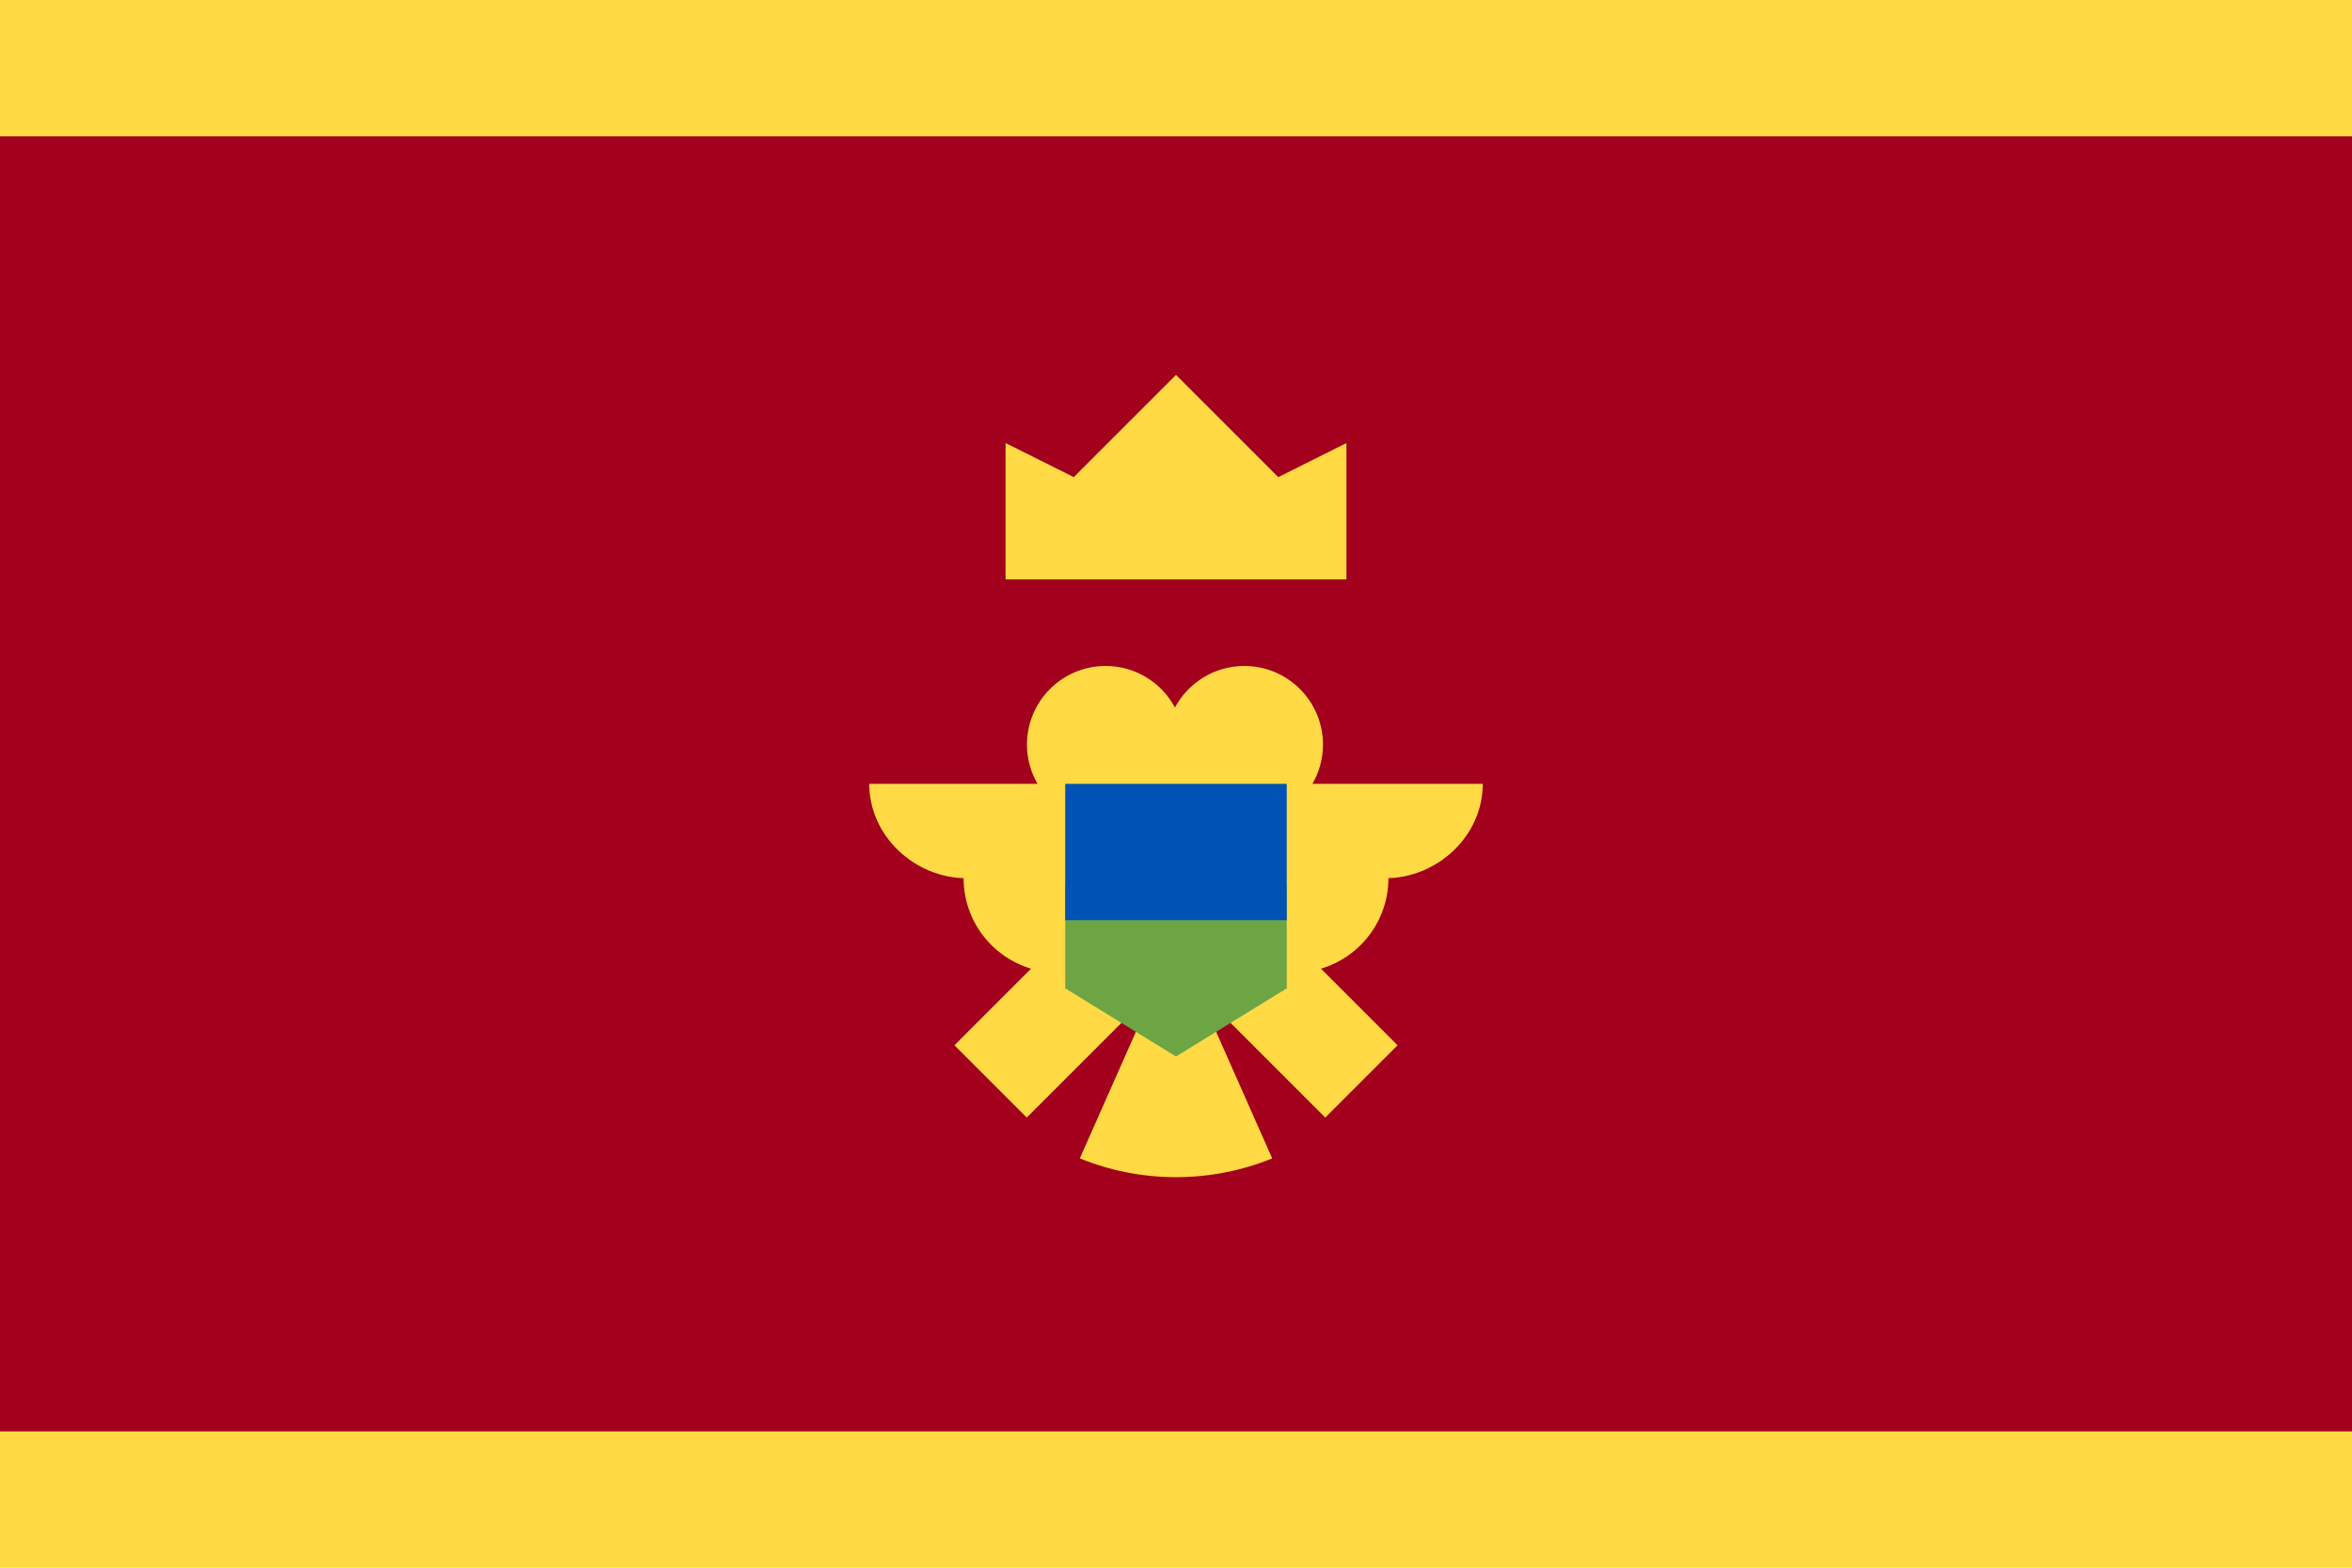
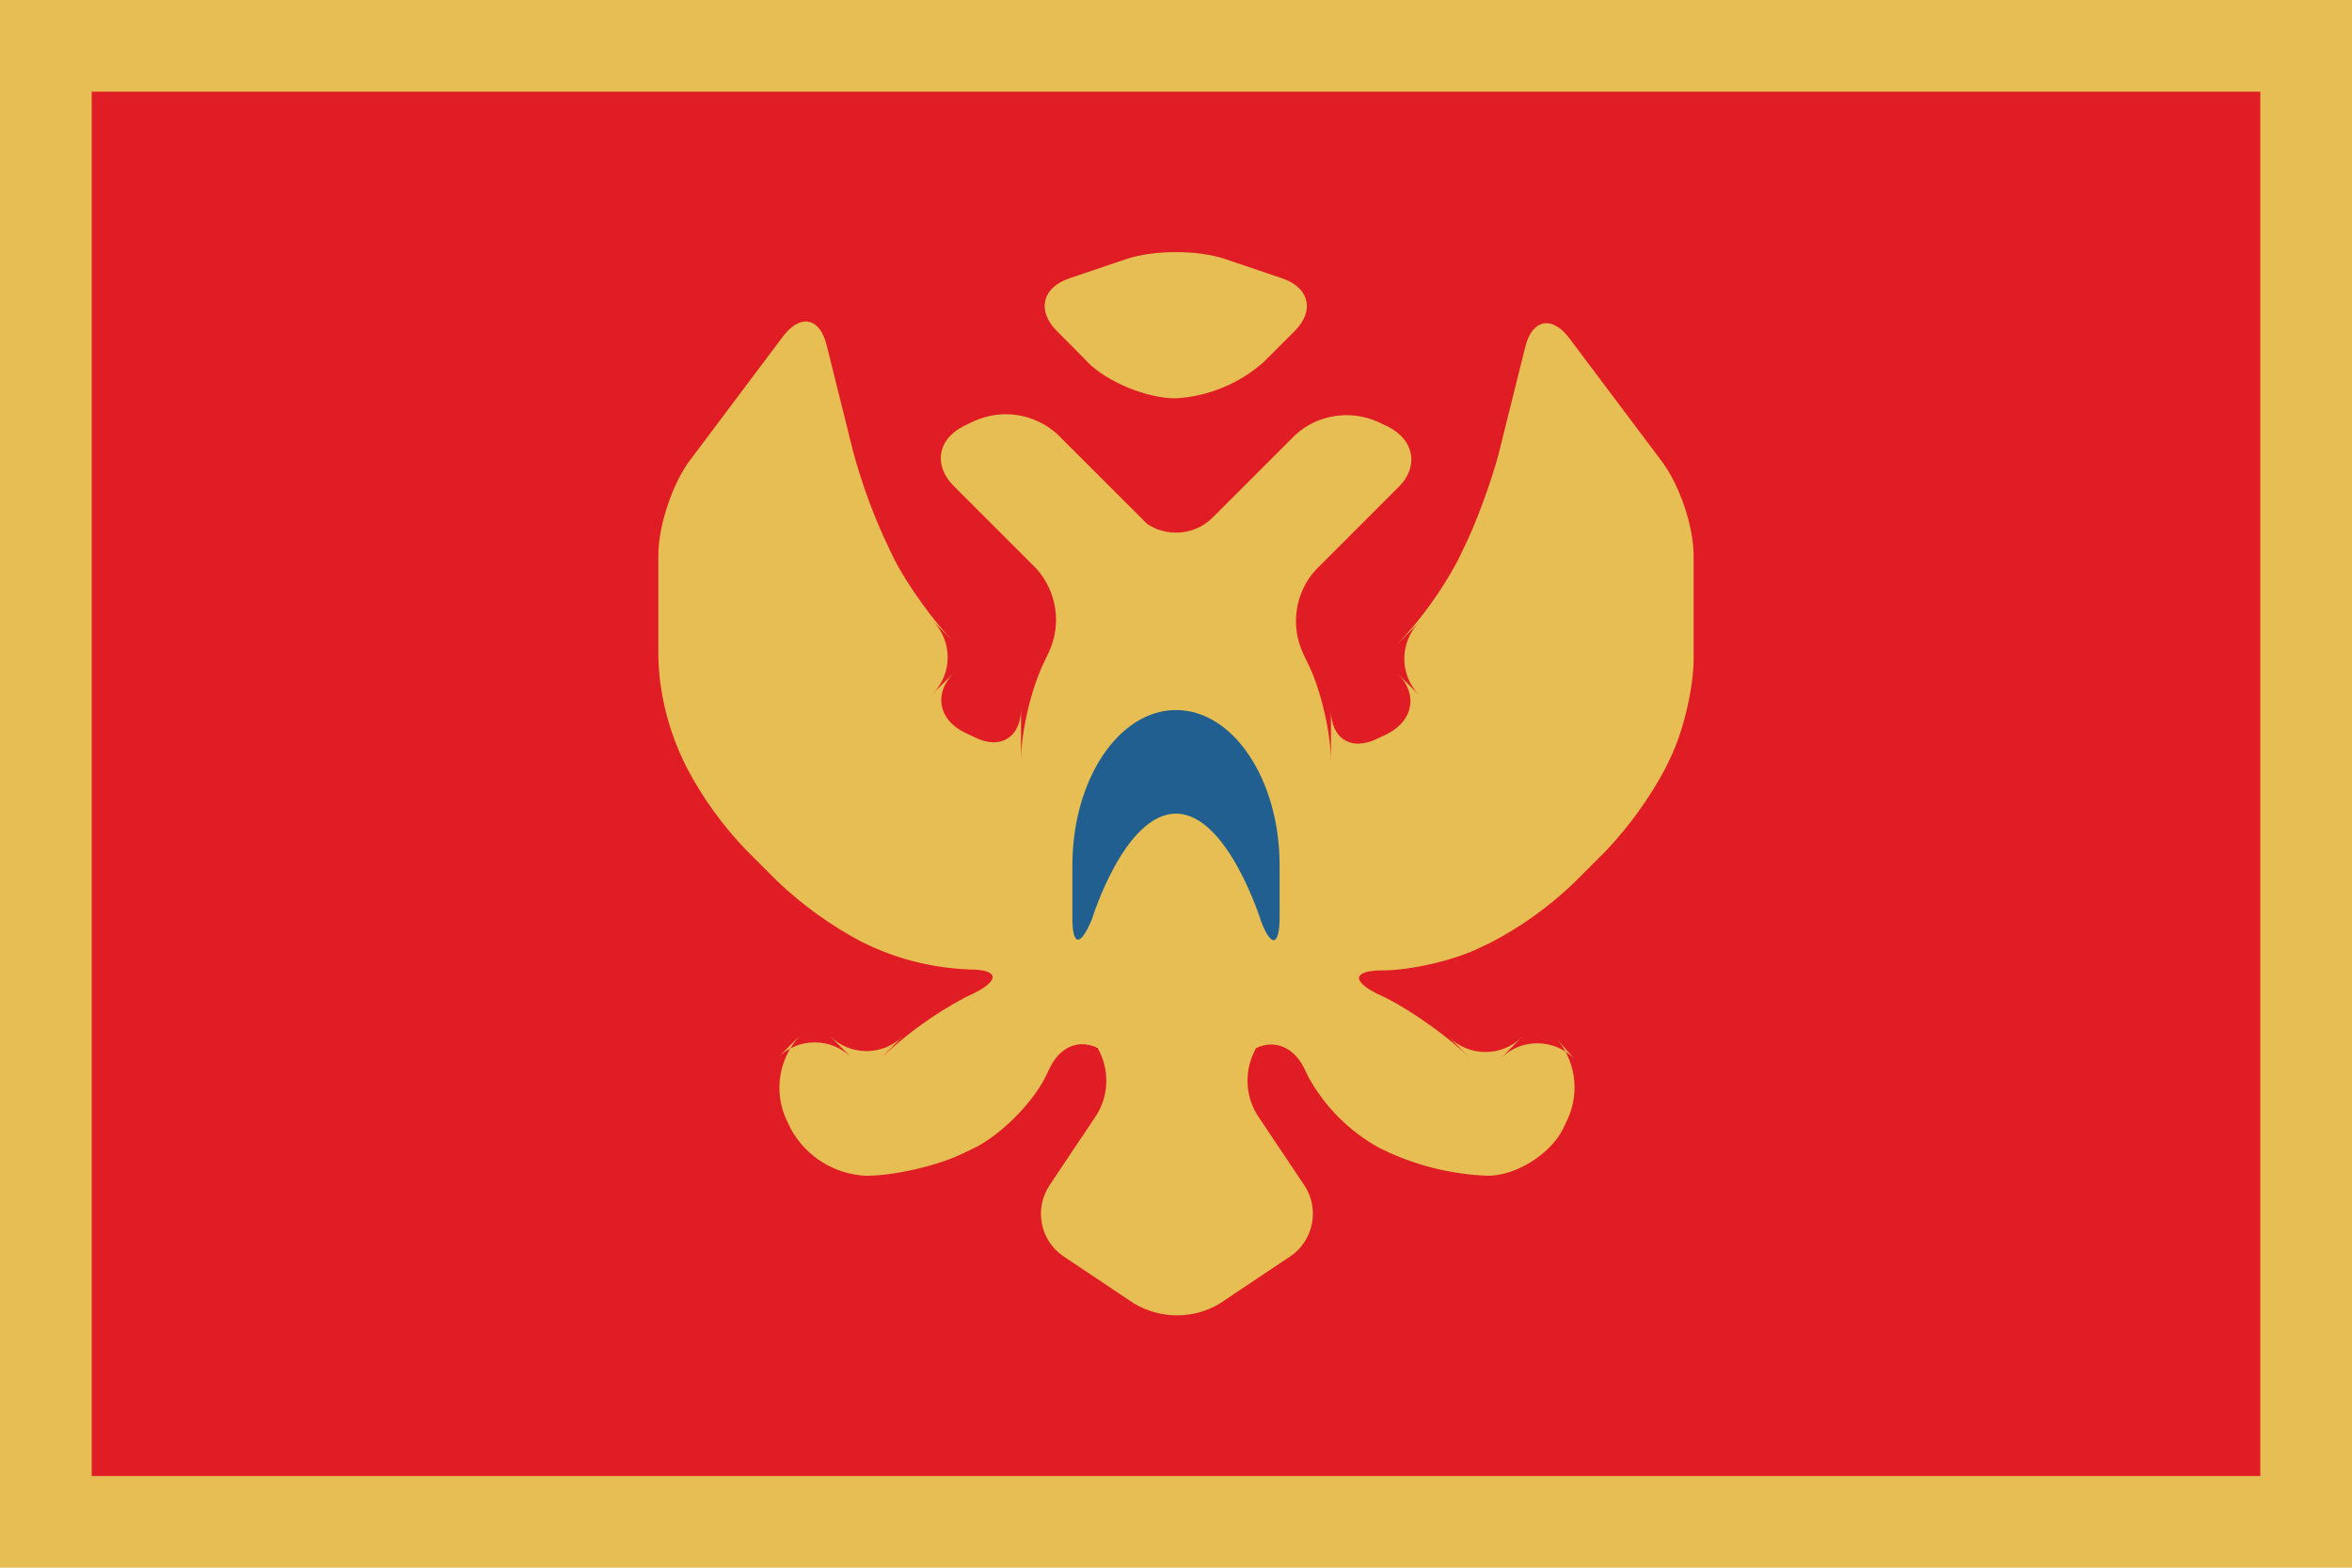
- <svg xmlns="http://www.w3.org/2000/svg" viewBox="0 85.333 512 341.333">
-   <rect y="85.337" fill="#FFDA44" width="512" height="341.326" />
-   <rect y="115.011" fill="#A2001D" width="512" height="281.978" />
-   <g>
-     <polygon fill="#FFDA44" points="218.899,211.478 293.101,211.478 293.101,181.797 278.261,189.217 256,166.957    233.739,189.217 218.899,181.797  " />
-     <path fill="#FFDA44" d="M322.783,256h-37.088c1.455-2.515,2.3-5.427,2.3-8.543c0-9.458-7.668-17.124-17.124-17.124   c-6.534,0-12.209,3.661-15.096,9.041c-2.887-5.38-8.562-9.041-15.096-9.041c-9.456,0-17.124,7.666-17.124,17.124   c0,3.114,0.846,6.026,2.3,8.543h-36.636c0,11.349,9.885,20.549,21.232,20.549h-0.685c0,9.31,6.192,17.168,14.68,19.694   l-16.678,16.678l15.741,15.741l22.329-22.329c0.875,0.321,1.78,0.577,2.714,0.752l-13.492,30.464   c6.466,2.629,13.531,4.088,20.941,4.088s14.475-1.46,20.941-4.088l-13.492-30.464c0.935-0.176,1.839-0.432,2.714-0.752   l22.329,22.329l15.741-15.741l-16.678-16.678c8.488-2.526,14.68-10.385,14.68-19.694h-0.685   C312.898,276.549,322.783,267.349,322.783,256z" />
-   </g>
-   <polygon fill="#6DA544" points="256,267.13 231.884,278.261 231.884,300.522 256,315.362 280.116,300.522 280.116,278.261   " />
-   <rect x="231.88" y="256" fill="#0052B4" width="48.228" height="29.682" />
+ <svg xmlns="http://www.w3.org/2000/svg" version="1.1" viewBox="0 0 513 342">
+   <rect y="0" fill="#E6BE53" width="513" height="342" />
+   <rect x="20" y="20" fill="#E01D24" width="473" height="302" />
+   <path fill="#E6BE53" d="M248.5,112.9c4.4,4.4,11.6,4.4,16,0l-4.7,4.7l22.7-22.7c4.9-4.5,12.1-5.6,18.2-2.8l2.1,1   c5.7,2.9,6.7,8.7,2.3,13.1l4.7-4.7L287,124.3c-4.5,4.9-5.6,12.1-2.8,18.2l1,2.1c2.9,5.7,5.1,15.4,5.1,21.6v-11.3   c0,6.2,4.4,9.1,10.2,6.2l2.1-1c5.7-2.9,6.7-8.7,2.3-13.1l4.7,4.7c-4.4-4.4-4.4-11.6,0-16c0,0,0,0,0,0l-4.7,4.7   c5.2-5.5,9.6-11.6,13.1-18.2l1-2.1c2.9-5.7,6.3-15.1,7.9-21.2l5.8-23.3c1.5-6,5.9-6.8,9.6-1.8l20.2,26.9c3.8,5.1,6.9,14,6.9,20.6   v22.4c0,6.3-2.2,15.8-5.1,21.7l-1,2.1c-3.5,6.6-7.9,12.7-13.1,18.2l-6.8,6.8c-5.4,5.2-11.5,9.6-18.2,13.1l-2.1,1   c-5.7,2.9-15.5,5.1-21.6,5.1c-6.2,0-6.9,2.2-1.1,5.1l2.1,1c5.7,2.9,13.8,8.7,18.2,13.1l-4.7-4.7c4.4,4.4,11.6,4.4,16,0l-4.7,4.7   c4.4-4.4,11.6-4.4,16,0c0,0,0,0,0,0L339,226c4.6,4.9,5.7,12.1,2.9,18.2l-1,2.1c-2.9,5.7-10.4,10.2-16.4,10.2   c-7.5-0.3-14.8-2-21.6-5.1l-2.1-1c-6.5-3.6-11.8-8.9-15.4-15.4l-1-2.1c-2.9-5.7-8.7-6.7-13.1-2.3l4.7-4.7   c-4.4,4.7-5.2,11.8-1.8,17.3l10.3,15.4c3.4,5.1,2,12.1-3.1,15.5l-15.4,10.3c-5.7,3.4-12.8,3.4-18.6,0l-15.4-10.3   c-5.1-3.4-6.5-10.3-3.1-15.5l10.3-15.4c3.4-5.5,2.6-12.6-1.8-17.3l4.7,4.7c-4.4-4.4-10.2-3.6-13.1,2.3l-1,2.1   c-2.9,5.7-9.5,12.4-15.4,15.4l-2.1,1c-5.7,2.9-15.5,5.1-21.6,5.1c-6.9-0.3-13.1-4.2-16.4-10.2l-1-2.1c-2.8-6.1-1.6-13.3,2.9-18.2   l-4.7,4.7c4.4-4.4,11.6-4.4,16,0c0,0,0,0,0,0l-4.7-4.7c4.4,4.4,11.6,4.4,16,0l-4.7,4.7c5.5-5.2,11.6-9.6,18.2-13.1l2.1-1   c5.7-2.9,5-5.1-1.1-5.1c-7.5-0.3-14.8-2-21.6-5.1l-2.1-1c-6.6-3.5-12.7-7.9-18.2-13.1l-6.8-6.8c-5.2-5.4-9.6-11.5-13.1-18.2l-1-2.1   c-3.1-6.8-4.9-14.2-5.1-21.7V121c0-6.3,3.1-15.6,6.9-20.6l20.2-26.9c3.8-5.1,8.1-4.3,9.6,1.8l5.8,23.3c2,7.3,4.6,14.4,7.9,21.2   l1,2.1c2.9,5.7,8.7,13.8,13.1,18.2l-4.7-4.7c4.4,4.4,4.4,11.6,0,16c0,0,0,0,0,0l4.7-4.7c-4.4,4.4-3.6,10.2,2.3,13.1l2.1,1   c5.7,2.9,10.2,0,10.2-6.2v11.3c0-6.2,2.2-15.7,5.1-21.6l1-2.1c2.8-6.1,1.7-13.2-2.8-18.2l-22.7-22.7l4.7,4.7   c-4.4-4.4-3.6-10.2,2.3-13.1l2.1-1c6.1-2.8,13.2-1.7,18.2,2.8l22.7,22.7L248.5,112.9z M230.5,72.2c-4.4-4.4-3.2-9.5,2.8-11.5   l12.4-4.2c6-2,15.5-2,21.5,0l12.4,4.2c6,2,7.2,7.1,2.8,11.5l-6.8,6.8c-5.3,4.7-12.1,7.5-19.2,7.9c-6.2,0-14.8-3.5-19.2-7.9   C237.3,79,230.5,72.2,230.5,72.2z" />
+   <path fill="#215F90" d="M233.9,200.2c0,6.2,1.7,6.4,4.2,0.5c0,0,7.1-23.2,18.4-23.2c11.3,0,18.6,23.6,18.6,23.6c2.2,5.7,4,5.3,4-1.1   v-11.2c0-18.7-10.1-33.9-22.6-33.9c-12.5,0-22.6,15.2-22.6,33.9V200.2z" />
</svg>
